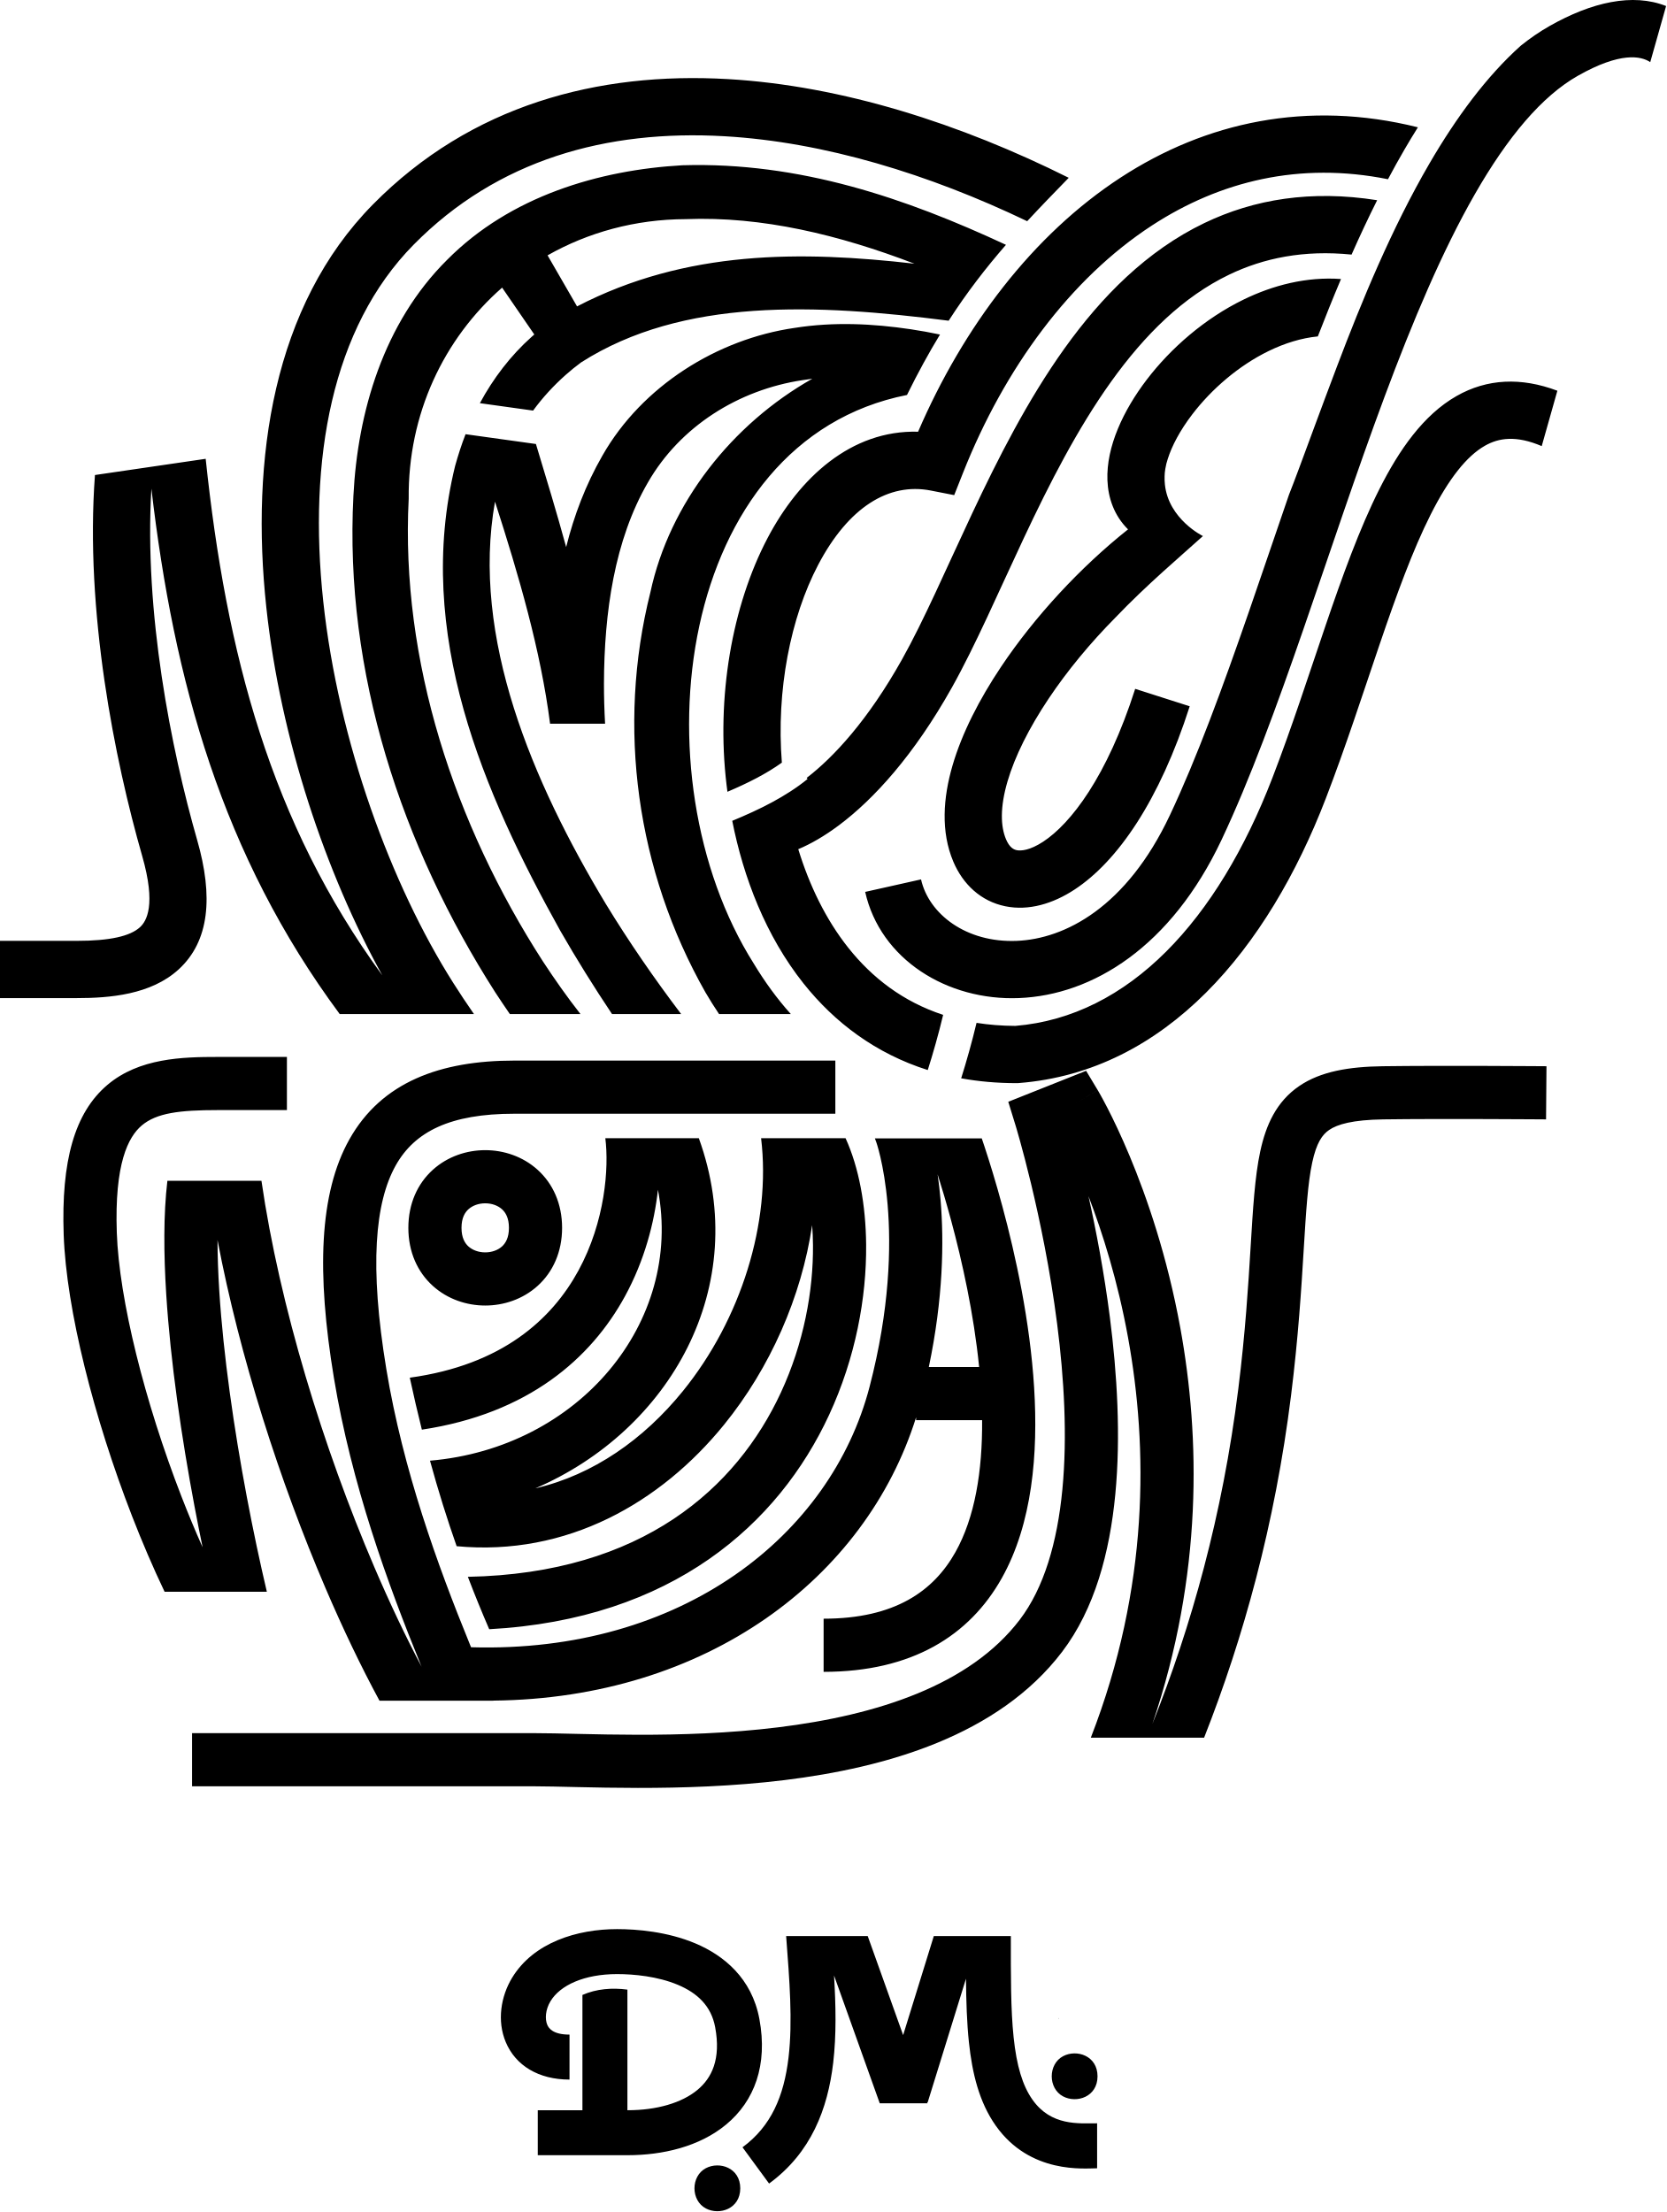
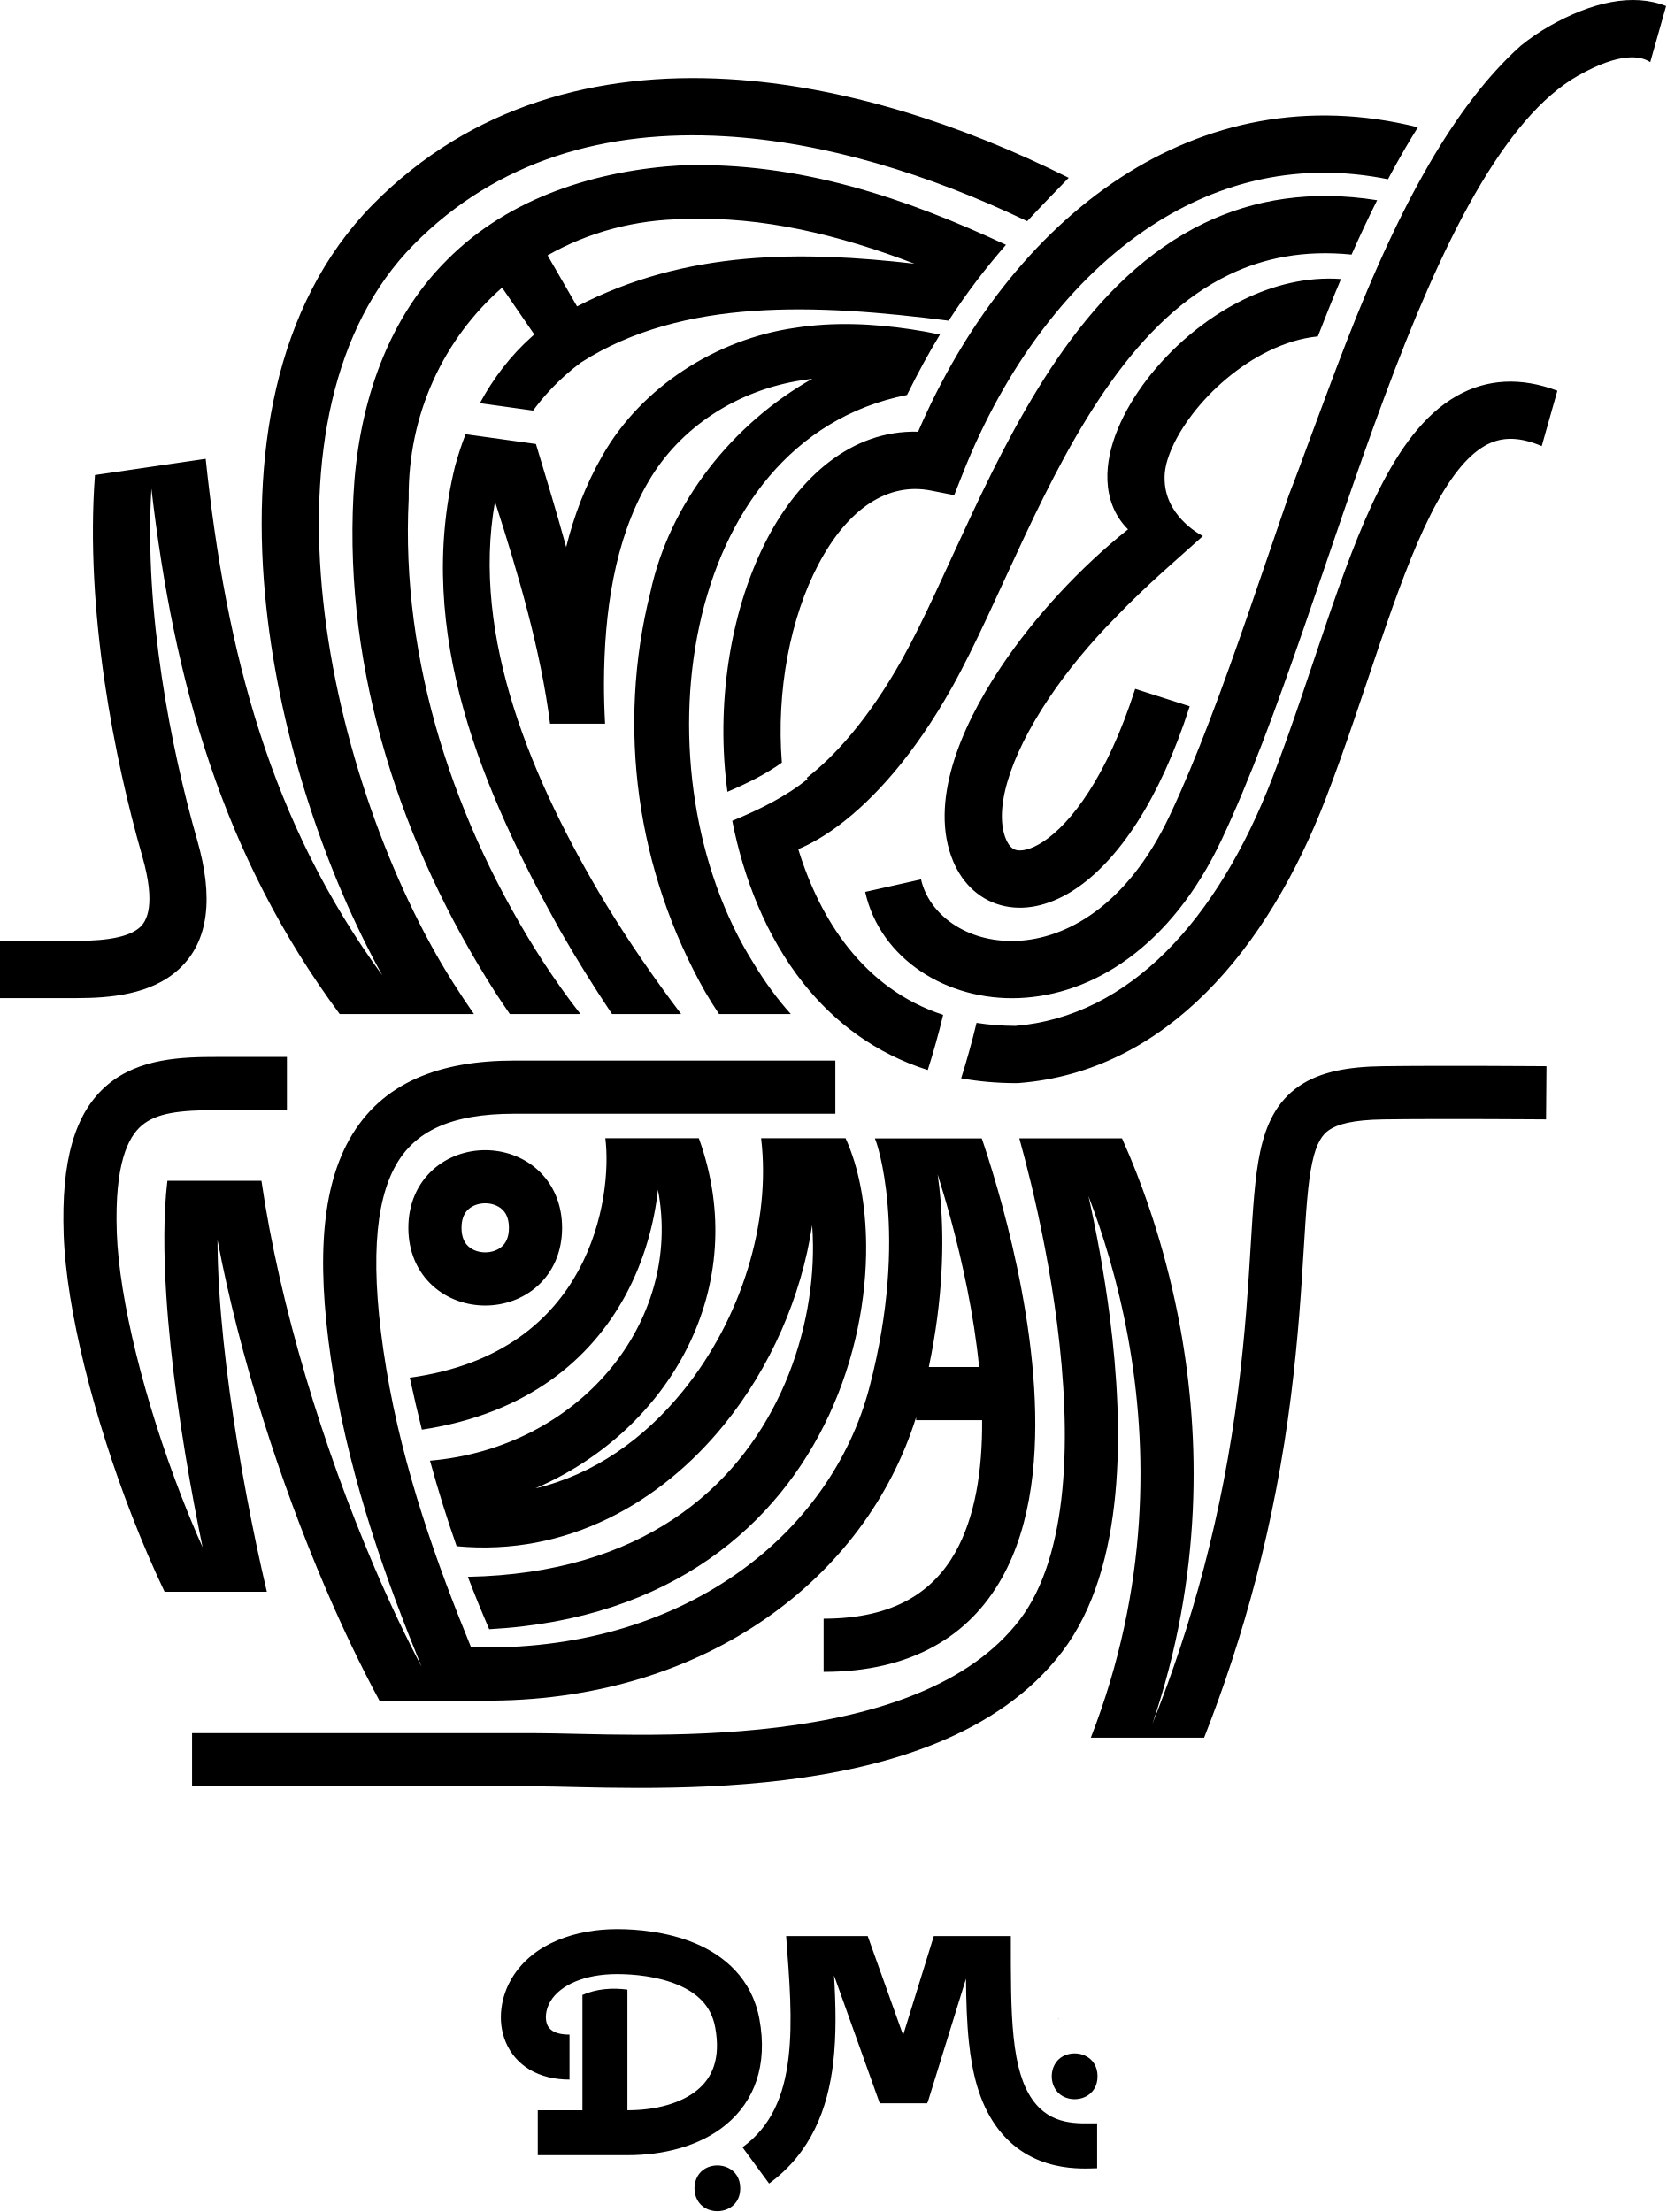
<svg xmlns="http://www.w3.org/2000/svg" width="2038" height="2705" viewBox="0 0 2038 2705" fill="none">
-   <path d="M863.173 2651.42C879.781 2642.68 905.227 2650.89 905.227 2676.04C905.227 2701.19 879.781 2709.4 863.173 2700.66C844.578 2690.88 844.578 2661.2 863.173 2651.42ZM1104.4 2488.68L1141.92 2367.54H1236.11V2367.54C1236.11 2416.42 1235.9 2457.19 1239.53 2491.6C1243.15 2525.98 1250.32 2550.33 1262.57 2567.67C1285.45 2600.04 1318.8 2596.54 1341.61 2596.54V2651.54C1326.43 2651.54 1259.78 2659.03 1217.65 2599.41C1197.41 2570.75 1188.83 2535.35 1184.83 2497.36C1182.33 2473.68 1181.51 2447.58 1181.24 2419.73L1134.43 2570.88L1133.71 2570.66L1134.21 2572.04H1075.79L1019.91 2415.77C1022.08 2452 1022.88 2488.54 1018.87 2522.56C1012.23 2578.81 992.016 2632.46 940.479 2670.22L907.973 2625.86C942.935 2600.24 958.667 2563.39 964.248 2516.11C969.516 2471.49 965.38 2421.41 961.336 2367.54H1061.08L1104.4 2488.68ZM754.615 2359.07C778.57 2359.07 815.925 2362.07 850.133 2376.45C885.117 2391.15 919.331 2419.11 928.604 2468.92C939.105 2525.32 922.558 2569.31 888.044 2597.98C855.379 2625.12 810.26 2635.54 767.63 2635.54H657.605V2580.54H712.227V2439.57C729.532 2432 748.655 2430.57 767.227 2433.05V2580.54H767.63C802.871 2580.54 833.616 2571.69 852.899 2555.67C870.333 2541.19 881.82 2518.13 874.532 2478.98C869.674 2452.89 852.661 2437.17 828.827 2427.15C804.216 2416.81 775.159 2414.07 754.615 2414.07C714.312 2414.07 684.93 2427.72 673.163 2447.24C666.839 2457.73 666.302 2469.11 669.193 2476C671.046 2480.41 676.299 2488.07 696.428 2488.07V2543.07C658.582 2543.07 630.506 2525.92 618.483 2497.29C607.5 2471.14 612.544 2441.26 626.061 2418.84C652.343 2375.24 705.92 2359.07 754.615 2359.07ZM1300.06 2514.42C1316.67 2505.68 1342.11 2513.89 1342.11 2539.04C1342.11 2564.19 1316.67 2572.4 1300.06 2563.66C1281.46 2553.88 1281.46 2524.2 1300.06 2514.42ZM1294.63 2468.7L1294.53 2468H1295.05L1294.63 2468.7ZM1690.89 1303.87C1726.83 1303.36 1776.95 1303.36 1817.93 1303.48C1838.45 1303.55 1856.74 1303.64 1869.9 1303.72C1876.48 1303.76 1881.78 1303.8 1885.43 1303.82C1887.26 1303.84 1888.68 1303.85 1889.64 1303.85C1890.12 1303.86 1890.48 1303.86 1890.73 1303.86C1890.85 1303.86 1890.95 1303.86 1891.01 1303.86C1891.04 1303.86 1891.07 1303.87 1891.08 1303.87H1891.11C1891.11 1303.88 1891.1 1304.62 1890.85 1336.36C1890.6 1368.06 1890.59 1368.84 1890.59 1368.86H1890.57C1890.56 1368.86 1890.54 1368.86 1890.5 1368.86C1890.44 1368.86 1890.35 1368.86 1890.23 1368.86C1889.99 1368.86 1889.63 1368.86 1889.15 1368.85C1888.2 1368.85 1886.79 1368.84 1884.97 1368.82C1881.34 1368.8 1876.06 1368.76 1869.51 1368.72C1856.4 1368.64 1838.17 1368.55 1817.73 1368.48C1776.78 1368.36 1727.15 1368.36 1691.81 1368.86C1653.91 1369.4 1635.41 1374.92 1625.36 1381.79C1616.9 1387.56 1609.86 1397.45 1604.66 1421.59C1599.26 1446.64 1597.15 1480.48 1594.19 1528.88C1591.3 1576.28 1587.67 1635.1 1578.75 1706.57C1559.04 1864.36 1520.4 2003.22 1472.43 2125H1333.89C1405.75 1940.38 1403.67 1769.06 1379.45 1635.79C1366.87 1566.57 1348.31 1507.7 1331.05 1462.76C1340.33 1504.54 1350.16 1555.81 1357.21 1610.86C1366.07 1680.03 1370.67 1756.19 1363.84 1827.46C1357.06 1898.25 1338.69 1967.61 1298.71 2020.1C1220.76 2122.45 1083.71 2161.59 959.181 2176.86C833.68 2192.24 709.116 2184.41 651.852 2184.41H234.852V2119.41H651.852C714.587 2119.41 831.024 2127.08 951.272 2112.34C1072.49 2097.48 1185.95 2060.88 1247 1980.72C1276.51 1941.96 1292.89 1886.45 1299.14 1821.26C1305.34 1756.55 1301.26 1685.63 1292.74 1619.12C1284.24 1552.77 1271.47 1491.84 1260.8 1447.43C1255.47 1425.26 1250.68 1407.28 1247.24 1394.9C1245.52 1388.71 1244.14 1383.92 1243.2 1380.71C1242.72 1379.11 1242.36 1377.9 1242.12 1377.11C1242.01 1376.71 1241.92 1376.42 1241.86 1376.23C1241.83 1376.14 1241.81 1376.08 1241.8 1376.04C1241.8 1376.02 1241.79 1376.01 1241.79 1376L1232.96 1347.33L1328.14 1309.46L1342.36 1333.13L1314.5 1349.87C1342.16 1333.24 1342.36 1333.14 1342.38 1333.16C1342.38 1333.17 1342.39 1333.19 1342.4 1333.2C1342.42 1333.23 1342.44 1333.27 1342.47 1333.31C1342.52 1333.4 1342.59 1333.52 1342.67 1333.66C1342.84 1333.94 1343.07 1334.33 1343.36 1334.83C1343.93 1335.82 1344.74 1337.24 1345.76 1339.06C1347.8 1342.7 1350.67 1347.98 1354.19 1354.81C1361.21 1368.45 1370.79 1388.28 1381.34 1413.52C1402.41 1463.96 1427.42 1536.26 1443.4 1624.17C1467.55 1757 1471.08 1925.74 1409.2 2108.13C1456.66 1989.2 1494.92 1853.34 1514.25 1698.51C1522.9 1629.25 1526.43 1572.21 1529.31 1524.92C1532.14 1478.62 1534.43 1438.92 1541.11 1407.9C1547.99 1375.96 1560.7 1347.22 1588.72 1328.1C1615.14 1310.07 1649.83 1304.45 1690.89 1303.87ZM350.85 1357.5H266.346C219.65 1357.5 191.469 1360.96 173.346 1376.31C156.729 1390.37 139.915 1422.87 142.83 1507.38C145.653 1589.21 176.956 1714.28 221.99 1830.27C230.209 1851.44 238.833 1872.16 247.747 1892.12C244.386 1875.88 241.084 1859.22 237.893 1842.28C221.957 1757.72 208.501 1665.23 203.29 1583.02C200.142 1533.36 199.808 1485.12 204.68 1444H319.72C341.898 1596.91 395.395 1770.75 457.703 1916.26C476.512 1960.19 496.011 2001.26 515.54 2038.19C515.206 2037.38 514.871 2036.56 514.538 2035.75C474.281 1937.17 429.892 1815.44 408.286 1684.8C387.094 1556.67 390.16 1459.39 427.261 1393.29C466.698 1323.03 538.635 1296.96 628.809 1296.96H1021.5V1361.96H628.809C550.397 1361.96 507.092 1383.86 483.941 1425.11C458.455 1470.51 451.585 1548.25 472.415 1674.2C492.831 1797.64 535.055 1914.06 574.713 2011.17C575.152 2012.25 575.593 2013.32 576.029 2014.38C833.946 2021.97 1016.01 1877.29 1063.32 1695.99C1088.14 1600.86 1089.76 1524.96 1085.44 1473.48C1083.27 1447.71 1079.61 1428.01 1076.6 1415.03C1075.09 1408.54 1073.74 1403.73 1072.83 1400.69C1072.37 1399.17 1072.02 1398.09 1071.81 1397.47C1071.71 1397.17 1071.64 1396.98 1071.61 1396.89C1071.61 1396.89 1071.62 1396.9 1071.62 1396.91L1071.63 1396.93L1069.85 1392.08L1200.54 1392.09C1201.6 1395.19 1202.76 1398.66 1204.02 1402.48C1209.82 1420.07 1217.62 1445.1 1225.73 1475.12C1241.89 1534.92 1259.54 1615.53 1264.58 1696.84C1269.56 1777.27 1262.55 1863.16 1224.93 1930.05C1185.56 2000.05 1115.38 2044.46 1007.15 2044.46V1979.46C1094.44 1979.46 1141.61 1945.59 1168.28 1898.18C1192.18 1855.69 1201.44 1798.95 1200.97 1736.7H1120.24V1733.21C1058.6 1930.15 863.96 2076.99 603.344 2079.63C603.358 2079.66 603.372 2079.7 603.386 2079.73H464.044C441.477 2038 419.174 1991.41 397.95 1941.85C342.282 1811.84 293.087 1659.14 265.984 1516.38C266.017 1535.71 266.747 1556.64 268.159 1578.91C273.147 1657.59 286.134 1747.28 301.769 1830.25C309.57 1871.65 317.986 1911.14 326.315 1946.5H201.256C187.176 1916.96 173.789 1885.71 161.396 1853.79C115.119 1734.6 81.048 1601.79 77.868 1509.62C74.781 1420.13 90.967 1360.88 131.35 1326.69C170.226 1293.79 223.047 1292.5 266.346 1292.5H350.85V1357.5ZM854.562 1391.87C920.247 1573.41 818.818 1749.39 654.719 1820.04C725.563 1803.51 787.267 1760.03 835.004 1701.2C906.269 1613.38 943.138 1494.93 930.703 1391.87H1033.99C1050.36 1427.74 1058.72 1473.65 1059.15 1522C1059.73 1586.7 1046.23 1660.48 1013.86 1730.28C951.995 1863.67 822.113 1980.19 598.218 1992.33C589.136 1971.3 580.45 1950.05 572.13 1928.25C785.964 1924.17 901.031 1819.07 954.895 1702.93C982.949 1642.45 994.656 1578.29 994.157 1522.59C994.082 1514.16 993.726 1506.02 993.126 1498.2C980.071 1585.84 941.868 1672.67 885.476 1742.16C808.015 1837.61 693.316 1903.5 558.404 1890.81C546.814 1857.84 535.979 1823.32 525.812 1786.24C707.939 1770.66 835.461 1617.07 804.573 1454.9C800.135 1495.2 788.203 1541.25 764.3 1585.06C722.764 1661.19 645.978 1728.72 515.869 1748.29C510.78 1727.94 505.865 1706.81 501.114 1684.74C614.079 1669.21 674.824 1613.34 707.239 1553.93C740.082 1493.73 744.765 1427.95 740.22 1391.87H854.562ZM1146.57 1436.08C1147.96 1445.68 1149.23 1456.35 1150.21 1468.03C1154.44 1518.4 1153.46 1587.49 1135.8 1671.7H1197.33C1190.79 1606.3 1176.53 1542.24 1162.98 1492.07C1157.09 1470.28 1151.38 1451.26 1146.57 1436.08ZM593.352 1406.5C615.794 1406.5 639.224 1414.07 657.419 1430.51C676.173 1447.45 687.352 1472.03 687.352 1501.5C687.352 1530.97 676.173 1555.55 657.419 1572.49C639.224 1588.93 615.794 1596.5 593.352 1596.5C570.909 1596.5 547.479 1588.93 529.284 1572.49C510.531 1555.55 499.352 1530.97 499.352 1501.5C499.352 1472.03 510.531 1447.45 529.284 1430.51C547.479 1414.07 570.909 1406.5 593.352 1406.5ZM593.352 1471.5C585.045 1471.5 577.724 1474.35 572.856 1478.74C568.548 1482.63 564.352 1489.3 564.352 1501.5C564.352 1513.7 568.548 1520.37 572.856 1524.26C577.724 1528.65 585.045 1531.5 593.352 1531.5C601.659 1531.5 608.979 1528.65 613.847 1524.26C618.156 1520.37 622.352 1513.7 622.352 1501.5C622.352 1489.3 618.156 1482.63 613.847 1478.74C608.979 1474.35 601.659 1471.5 593.352 1471.5ZM1781.13 484.297C1818.41 463.057 1859.96 461.08 1904.43 477.823L1885.29 545.534C1854.01 532.165 1832.77 535.435 1815.78 545.118C1793.64 557.732 1771.71 585.125 1749.42 629.344C1727.53 672.767 1707.78 727.181 1687.11 787.854C1666.72 847.721 1645.47 913.598 1621.18 976.63C1550.69 1159.51 1426.63 1310.35 1245.73 1324.44L1244.37 1324.54H1243.01C1219.13 1324.54 1196.59 1322.49 1175.36 1318.64C1181.8 1298.3 1188.78 1273.48 1194.17 1250.83C1209.1 1253.19 1224.91 1254.47 1241.65 1254.54C1381.09 1242.97 1488.98 1124.97 1555.86 951.454C1579.49 890.143 1599.95 826.637 1620.85 765.285C1641.47 704.739 1662.58 646.096 1686.92 597.831C1710.85 550.362 1740.52 507.433 1781.13 484.297ZM1472.81 272.739C1533.6 243.547 1603.51 232.078 1684.04 244.834C1673.02 266.797 1662.61 289.084 1652.76 311.328C1594.36 305.447 1545.34 315.562 1503.12 335.84C1447.07 362.755 1400.06 409.002 1358.79 466.627C1317.51 524.268 1283.34 591.331 1252.09 657.765C1221.46 722.87 1192.74 789.499 1164.05 840.691C1117.53 923.724 1068.46 977.335 1025.92 1009.18C1008.39 1022.29 991.583 1032 976.164 1038.44C989.646 1082.42 1009.72 1124.3 1037.41 1159.11C1066.44 1195.61 1104.23 1224.96 1153.33 1241.05C1147.89 1263.91 1140.75 1289.03 1134.5 1308.53C1070.66 1288.3 1020.51 1250.31 982.626 1202.68C936.356 1144.5 909.082 1072.98 895.42 1003.76C928.613 990.034 960.678 974.398 987.537 952.64L986.429 951.271C1019.39 925.954 1061.35 880.783 1102.99 806.476C1130.05 758.168 1156.52 696.478 1188.75 627.966C1220.35 560.781 1256.72 488.927 1301.88 425.87C1347.05 362.798 1402.38 306.565 1472.81 272.739ZM456.086 249.961C576.062 128.368 730.966 87.547 890.078 96.724C1030.33 104.813 1175.24 151.678 1306.89 217.418C1289.01 235.768 1272.16 253.149 1256.1 270.492C1136.07 212.965 1007.82 173.631 886.047 166.607C741.784 158.287 608.437 195.223 505.914 299.127C405.48 400.915 376.665 562.443 395.284 735.429C413.8 907.457 478.547 1082.45 554.174 1201.82C562.362 1214.74 570.832 1227.48 579.557 1240.04H415.399C271.514 1045.86 212.628 833.194 185.137 597.569C176.085 748.636 209.14 915.804 241.144 1027.38C260.866 1096.15 256.332 1150.79 218.447 1185.48C184.559 1216.5 133.928 1220.54 94 1220.54H0V1150.54H94C134.572 1150.54 159.191 1144.82 171.178 1133.85C179.167 1126.53 191.134 1106.92 173.856 1046.68C140.237 929.468 103.701 747.385 116.111 580.896L251.519 561.066C276.596 799.233 330.968 1005.84 467.504 1192.74C398.568 1068.19 343.081 904.533 325.686 742.92C306.13 561.235 334.021 373.671 456.086 249.961ZM834.469 202.103C977.961 197.763 1107.96 242.544 1230.13 299.382C1205.46 327.784 1182.46 357.419 1160.06 392.192C998.763 371.628 835.108 363.74 710.603 443.176C704.023 448.03 697.822 453.052 691.771 458.437C677.011 471.531 663.585 486.125 651.896 502.093L586.818 493.025C603.132 462.801 624.336 434.87 650.158 411.856C651.223 410.903 652.291 409.959 653.363 409.024C640.247 389.925 627.131 370.825 614.015 351.726C542.833 414.083 498.741 506.103 499.771 609.898C489.667 808.153 555.758 1007.94 663.872 1175.61C678.313 1197.62 693.623 1219.44 709.818 1240.04H623.44C617.388 1231.26 611.455 1222.39 605.592 1213.45C491.044 1034.34 420.833 822.484 432.172 606.282C437.302 504.499 468.801 395.101 546.737 317.776C623.976 239.808 732.829 207.847 834.469 202.103ZM971.544 401.004C1019.37 393.369 1067.49 395.747 1113.83 402.653C1125.79 404.438 1137.68 406.601 1149.47 409.101C1135.94 431.306 1122.57 455.644 1109.12 482.991C827.128 538.8 776.41 948.172 921.756 1178.37C935.12 1200.52 950.208 1221.33 967.045 1240.04H879.273C873.438 1231.34 867.893 1222.49 862.619 1213.49C778.531 1065.13 753.817 889.26 795.346 724.206C818.689 615.349 895.214 518.505 993.368 463.131C989.478 463.632 985.604 464.192 981.746 464.81C902.729 476.623 831.552 521.726 792.359 589.895C751.34 660.524 738.813 749.229 738.549 835.968C738.543 852.286 739.014 868.67 739.928 885.038H672.653C661.185 795.354 634.359 703.505 605.313 613.462C575.701 779.511 651.256 956.359 740.747 1105.25C769.056 1151.69 800.012 1196.58 832.934 1240.04H748.398C726.213 1206.83 705.034 1172.89 685.095 1138.13C591.793 970.421 506.244 774.6 556.524 569.826C560.209 556.647 564.334 543.716 569.31 530.973L655.354 542.961C668.068 584.988 680.78 626.772 692.326 669.004C701.889 630.66 716.035 593.045 736.639 557.177C785.084 472.048 877.09 414.644 971.544 401.004ZM1894.94 31.776C1946.39 2.586 1996.57 -8.773 2037.39 7.377L2018 75.988C2006.71 68.384 1981.37 63.223 1929.48 92.662C1885.66 117.519 1843.89 167.059 1803.63 237.263C1763.75 306.801 1727.54 392.68 1693 485.439C1658.43 578.268 1626.25 675.961 1593.69 770.003C1561.35 863.377 1528.69 953.003 1493.79 1026.98C1432.07 1157.79 1336.28 1216.89 1246.05 1220.51C1158.46 1224.03 1076.48 1173.29 1057.98 1090.69L1126.29 1075.39C1135.79 1117.79 1181.49 1153.05 1243.24 1150.57C1302.35 1148.2 1377.55 1109.3 1430.48 997.108C1463.62 926.874 1495.23 840.418 1527.54 747.1C1543.52 700.934 1559.7 653.04 1576.22 604.994C1579.88 595.767 1583.98 584.941 1588.61 572.53C1599.86 542.351 1614.65 501.707 1634.89 448.236C1665.14 368.304 1701.99 279.023 1747.84 200.222C1780.79 143.603 1817.86 93.329 1859.7 55.851C1871.03 46.756 1882.76 38.682 1894.94 31.776ZM1520.65 366.358C1556.76 348.756 1597.68 338.159 1639.84 341.197C1629.79 364.982 1620.36 388.531 1611.51 411.39C1591.5 413.377 1571.22 419.581 1551.32 429.282C1514.68 447.143 1481.53 475.886 1458 506.67C1442.65 526.742 1432.95 545.581 1428.03 561.096C1426.73 564.942 1425.69 569.034 1425 573.353C1424.44 576.664 1424.15 579.739 1424.12 582.547C1424.02 585.775 1424.14 589.108 1424.5 592.538C1428.99 634.982 1470.88 655.484 1471 655.541C1445.26 678.871 1402.17 715.156 1363.88 755.315C1333.41 786.079 1305.25 820.064 1282.27 854.431C1258.34 890.21 1240.91 925.071 1231.94 955.876C1222.85 987.115 1223.48 1010.46 1230.23 1026.39C1234.45 1036.35 1239.53 1038.88 1243.31 1039.65C1248.3 1040.67 1259.14 1040.11 1275.66 1029.26C1309.07 1007.33 1353.56 950.545 1388.16 842.375L1454.83 863.704C1417.94 979.033 1366.59 1053.31 1314.08 1087.78C1287.64 1105.14 1258 1114.11 1229.27 1108.23C1199.34 1102.1 1177.46 1081.28 1165.77 1053.69C1150.28 1017.12 1153.29 975.629 1164.73 936.31C1176.3 896.556 1197.59 855.132 1224.08 815.515C1265.16 754.095 1320.95 693.811 1379.42 647.348C1362.32 630.431 1355.04 608.783 1354.21 587.304C1352.61 546.34 1373.81 501.536 1402.38 464.156C1431.79 425.691 1473.18 389.497 1520.65 366.358ZM1370.54 217.026C1474.15 149.543 1598.13 121.811 1733.88 155.676C1728.31 164.531 1722.88 173.523 1717.59 182.618C1710.61 194.605 1703.85 206.813 1697.29 219.171C1589.07 197.436 1491.76 221.61 1408.74 275.683C1308.9 340.715 1228.36 450.099 1177.56 578.425L1166.84 605.485L1138.28 599.889C1086.48 589.738 1037.33 620.654 1000.58 690.553C966.683 755.015 949.1 844.292 956.095 932.61C936.76 946.48 914.32 957.704 889.542 968.261C889.157 965.397 888.793 962.542 888.453 959.696C875.691 852.922 895.007 740.919 938.621 657.975C977.329 584.361 1040.66 525.657 1122.7 527.924C1177.9 399.921 1262.54 287.371 1370.54 217.026ZM1118.24 322.465C1026.33 287.307 932.043 264.271 838.533 267.979C776.683 268.179 719.099 284.198 669.592 312.26L705.643 374.684C839.465 305.239 980.318 306.728 1118.24 322.465Z" fill="black" />
+   <path d="M863.173 2651.42C879.781 2642.68 905.227 2650.89 905.227 2676.04C905.227 2701.19 879.781 2709.4 863.173 2700.66C844.578 2690.88 844.578 2661.2 863.173 2651.42ZM1104.4 2488.68L1141.92 2367.54H1236.11V2367.54C1236.11 2416.42 1235.9 2457.19 1239.53 2491.6C1243.15 2525.98 1250.32 2550.33 1262.57 2567.67C1285.45 2600.04 1318.8 2596.54 1341.61 2596.54V2651.54C1326.43 2651.54 1259.78 2659.03 1217.65 2599.41C1197.41 2570.75 1188.83 2535.35 1184.83 2497.36C1182.33 2473.68 1181.51 2447.58 1181.24 2419.73L1134.43 2570.88L1133.71 2570.66L1134.21 2572.04H1075.79L1019.91 2415.77C1022.08 2452 1022.88 2488.54 1018.87 2522.56C1012.23 2578.81 992.016 2632.46 940.479 2670.22L907.973 2625.86C942.935 2600.24 958.667 2563.39 964.248 2516.11C969.516 2471.49 965.38 2421.41 961.336 2367.54H1061.08L1104.4 2488.68ZM754.615 2359.07C778.57 2359.07 815.925 2362.07 850.133 2376.45C885.117 2391.15 919.331 2419.11 928.604 2468.92C939.105 2525.32 922.558 2569.31 888.044 2597.98C855.379 2625.12 810.26 2635.54 767.63 2635.54H657.605V2580.54H712.227V2439.57C729.532 2432 748.655 2430.57 767.227 2433.05V2580.54H767.63C802.871 2580.54 833.616 2571.69 852.899 2555.67C870.333 2541.19 881.82 2518.13 874.532 2478.98C869.674 2452.89 852.661 2437.17 828.827 2427.15C804.216 2416.81 775.159 2414.07 754.615 2414.07C714.312 2414.07 684.93 2427.72 673.163 2447.24C666.839 2457.73 666.302 2469.11 669.193 2476C671.046 2480.41 676.299 2488.07 696.428 2488.07V2543.07C658.582 2543.07 630.506 2525.92 618.483 2497.29C607.5 2471.14 612.544 2441.26 626.061 2418.84C652.343 2375.24 705.92 2359.07 754.615 2359.07ZM1300.06 2514.42C1316.67 2505.68 1342.11 2513.89 1342.11 2539.04C1342.11 2564.19 1316.67 2572.4 1300.06 2563.66C1281.46 2553.88 1281.46 2524.2 1300.06 2514.42ZM1294.63 2468.7L1294.53 2468.01H1295.05L1294.63 2468.7ZM1690.89 1303.87C1726.83 1303.36 1776.95 1303.36 1817.93 1303.48C1838.45 1303.55 1856.74 1303.64 1869.9 1303.72C1876.48 1303.76 1881.78 1303.8 1885.43 1303.82C1887.26 1303.84 1888.68 1303.85 1889.64 1303.85C1890.12 1303.86 1890.48 1303.86 1890.73 1303.86C1890.85 1303.86 1890.95 1303.86 1891.01 1303.86C1891.04 1303.86 1891.07 1303.87 1891.08 1303.87H1891.11C1891.11 1303.88 1891.1 1304.63 1890.85 1336.36C1890.6 1368.06 1890.59 1368.84 1890.59 1368.86H1890.57C1890.56 1368.86 1890.54 1368.86 1890.5 1368.86C1890.44 1368.86 1890.35 1368.86 1890.23 1368.86C1889.99 1368.86 1889.63 1368.86 1889.15 1368.85C1888.2 1368.85 1886.79 1368.84 1884.97 1368.82C1881.34 1368.8 1876.06 1368.76 1869.51 1368.72C1856.4 1368.64 1838.17 1368.55 1817.73 1368.48C1776.78 1368.36 1727.15 1368.36 1691.81 1368.86C1653.91 1369.4 1635.41 1374.92 1625.36 1381.79C1616.9 1387.56 1609.86 1397.45 1604.66 1421.59C1599.26 1446.64 1597.15 1480.48 1594.19 1528.88C1591.3 1576.28 1587.67 1635.1 1578.75 1706.57C1559.04 1864.37 1520.4 2003.22 1472.43 2125.01H1333.89C1405.75 1940.38 1403.67 1769.06 1379.45 1635.79C1366.87 1566.57 1348.31 1507.7 1331.05 1462.76C1340.33 1504.54 1350.16 1555.81 1357.21 1610.86C1366.07 1680.03 1370.67 1756.19 1363.84 1827.46C1357.06 1898.25 1338.69 1967.61 1298.71 2020.1C1220.76 2122.45 1083.71 2161.59 959.181 2176.86C833.68 2192.24 709.116 2184.41 651.852 2184.41H234.852V2119.41H651.852C714.587 2119.41 831.024 2127.08 951.272 2112.34C1072.49 2097.48 1185.95 2060.88 1247 1980.72C1276.51 1941.96 1292.89 1886.45 1299.14 1821.26C1305.34 1756.55 1301.26 1685.63 1292.74 1619.12C1284.24 1552.77 1271.47 1491.84 1260.8 1447.43C1255.47 1425.26 1250.68 1407.28 1247.24 1394.9C1246.96 1393.91 1246.7 1392.96 1246.44 1392.04H1372.04C1375.02 1398.68 1378.14 1405.85 1381.34 1413.52C1402.41 1463.96 1427.42 1536.26 1443.4 1624.17C1467.55 1757 1471.08 1925.74 1409.2 2108.13C1456.66 1989.2 1494.92 1853.34 1514.25 1698.51C1522.9 1629.25 1526.43 1572.21 1529.31 1524.92C1532.14 1478.62 1534.43 1438.92 1541.11 1407.9C1547.99 1375.96 1560.7 1347.22 1588.72 1328.1C1615.14 1310.07 1649.83 1304.45 1690.89 1303.87ZM350.85 1357.5H266.346C219.65 1357.5 191.469 1360.96 173.346 1376.31C156.729 1390.37 139.915 1422.87 142.83 1507.38C145.653 1589.21 176.956 1714.28 221.99 1830.27C230.209 1851.44 238.833 1872.16 247.747 1892.12C244.386 1875.88 241.084 1859.22 237.893 1842.28C221.957 1757.72 208.501 1665.23 203.29 1583.02C200.142 1533.36 199.808 1485.12 204.68 1444H319.72C341.898 1596.91 395.395 1770.75 457.703 1916.26C476.512 1960.19 496.011 2001.26 515.54 2038.19C515.206 2037.38 514.871 2036.56 514.538 2035.75C474.281 1937.17 429.892 1815.44 408.286 1684.8C387.094 1556.67 390.16 1459.39 427.261 1393.29C466.698 1323.03 538.635 1296.96 628.809 1296.96H1021.5V1361.96H628.809C550.397 1361.96 507.092 1383.86 483.941 1425.11C458.455 1470.51 451.585 1548.25 472.415 1674.2C492.831 1797.64 535.055 1914.06 574.713 2011.17C575.152 2012.25 575.593 2013.32 576.029 2014.38C833.946 2021.97 1016.01 1877.29 1063.32 1695.99C1088.14 1600.86 1089.76 1524.96 1085.44 1473.48C1083.27 1447.71 1079.61 1428.01 1076.6 1415.03C1075.09 1408.54 1073.74 1403.73 1072.83 1400.69C1072.37 1399.17 1072.02 1398.09 1071.81 1397.47C1071.71 1397.17 1071.64 1396.98 1071.61 1396.89C1071.61 1396.89 1071.62 1396.9 1071.62 1396.91L1071.63 1396.93L1069.85 1392.08L1200.54 1392.09C1201.6 1395.19 1202.76 1398.66 1204.02 1402.48C1209.82 1420.07 1217.62 1445.1 1225.73 1475.12C1241.89 1534.92 1259.54 1615.53 1264.58 1696.84C1269.56 1777.27 1262.55 1863.16 1224.93 1930.05C1185.56 2000.05 1115.38 2044.46 1007.15 2044.46V1979.46C1094.44 1979.46 1141.61 1945.59 1168.28 1898.18C1192.18 1855.69 1201.44 1798.95 1200.97 1736.7H1120.24V1733.21C1058.6 1930.15 863.96 2076.99 603.344 2079.63C603.358 2079.66 603.372 2079.7 603.386 2079.73H464.044C441.477 2038 419.174 1991.41 397.95 1941.85C342.282 1811.84 293.087 1659.14 265.984 1516.38C266.017 1535.71 266.747 1556.64 268.159 1578.91C273.147 1657.59 286.134 1747.28 301.769 1830.25C309.57 1871.65 317.986 1911.14 326.315 1946.5H201.256C187.176 1916.96 173.789 1885.71 161.396 1853.79C115.119 1734.6 81.048 1601.79 77.868 1509.62C74.781 1420.13 90.967 1360.88 131.35 1326.69C170.226 1293.79 223.047 1292.5 266.346 1292.5H350.85V1357.5ZM854.562 1391.87C920.247 1573.41 818.818 1749.39 654.719 1820.04C725.563 1803.51 787.267 1760.03 835.004 1701.2C906.269 1613.38 943.138 1494.93 930.703 1391.87H1033.99C1050.36 1427.74 1058.72 1473.65 1059.15 1522C1059.73 1586.7 1046.24 1660.48 1013.86 1730.28C951.995 1863.67 822.113 1980.19 598.218 1992.33C589.136 1971.3 580.45 1950.05 572.13 1928.25C785.964 1924.17 901.031 1819.07 954.895 1702.93C982.949 1642.45 994.656 1578.29 994.157 1522.59C994.082 1514.16 993.726 1506.02 993.126 1498.2C980.071 1585.84 941.868 1672.67 885.476 1742.16C808.015 1837.61 693.316 1903.5 558.404 1890.81C546.814 1857.84 535.979 1823.32 525.812 1786.24C707.939 1770.66 835.461 1617.07 804.573 1454.9C800.135 1495.2 788.203 1541.25 764.3 1585.06C722.764 1661.19 645.978 1728.72 515.869 1748.29C510.78 1727.94 505.865 1706.81 501.114 1684.74C614.079 1669.21 674.824 1613.34 707.239 1553.93C740.082 1493.73 744.765 1427.95 740.22 1391.87H854.562ZM1146.57 1436.08C1147.96 1445.68 1149.23 1456.35 1150.21 1468.03C1154.44 1518.4 1153.46 1587.49 1135.8 1671.7H1197.33C1190.79 1606.3 1176.53 1542.24 1162.98 1492.07C1157.09 1470.28 1151.38 1451.26 1146.57 1436.08ZM593.352 1406.5C615.794 1406.5 639.224 1414.07 657.419 1430.51C676.173 1447.45 687.352 1472.03 687.352 1501.5C687.352 1530.97 676.173 1555.55 657.419 1572.49C639.224 1588.93 615.794 1596.5 593.352 1596.5C570.909 1596.5 547.479 1588.93 529.284 1572.49C510.531 1555.55 499.352 1530.97 499.352 1501.5C499.352 1472.03 510.531 1447.45 529.284 1430.51C547.479 1414.07 570.909 1406.5 593.352 1406.5ZM593.352 1471.5C585.045 1471.5 577.724 1474.35 572.856 1478.74C568.548 1482.63 564.352 1489.3 564.352 1501.5C564.352 1513.7 568.548 1520.37 572.856 1524.26C577.724 1528.65 585.045 1531.5 593.352 1531.5C601.659 1531.5 608.979 1528.65 613.847 1524.26C618.156 1520.37 622.352 1513.7 622.352 1501.5C622.352 1489.3 618.156 1482.63 613.847 1478.74C608.979 1474.35 601.659 1471.5 593.352 1471.5ZM1781.13 484.297C1818.41 463.057 1859.96 461.08 1904.43 477.823L1885.29 545.534C1854.01 532.165 1832.77 535.435 1815.78 545.118C1793.64 557.732 1771.71 585.125 1749.42 629.344C1727.53 672.767 1707.78 727.181 1687.11 787.854C1666.72 847.721 1645.47 913.598 1621.18 976.63C1550.69 1159.51 1426.63 1310.35 1245.73 1324.44L1244.37 1324.54H1243.01C1219.13 1324.54 1196.59 1322.49 1175.36 1318.64C1181.8 1298.3 1188.78 1273.48 1194.17 1250.83C1209.1 1253.19 1224.91 1254.47 1241.65 1254.54C1381.09 1242.97 1488.98 1124.97 1555.86 951.454C1579.49 890.143 1599.95 826.637 1620.85 765.285C1641.47 704.739 1662.58 646.096 1686.92 597.831C1710.85 550.362 1740.52 507.433 1781.13 484.297ZM1472.81 272.739C1533.6 243.547 1603.51 232.078 1684.04 244.834C1673.02 266.798 1662.61 289.084 1652.76 311.328C1594.36 305.447 1545.34 315.562 1503.12 335.84C1447.07 362.755 1400.06 409.002 1358.79 466.627C1317.51 524.268 1283.34 591.331 1252.09 657.765C1221.46 722.87 1192.74 789.499 1164.05 840.691C1117.53 923.724 1068.46 977.335 1025.92 1009.18C1008.39 1022.29 991.583 1032 976.164 1038.44C989.646 1082.42 1009.72 1124.3 1037.41 1159.11C1066.44 1195.61 1104.23 1224.96 1153.33 1241.05C1147.89 1263.91 1140.75 1289.03 1134.5 1308.53C1070.66 1288.3 1020.51 1250.31 982.626 1202.68C936.356 1144.5 909.082 1072.98 895.42 1003.76C928.613 990.034 960.678 974.399 987.537 952.64L986.429 951.271C1019.39 925.954 1061.35 880.783 1102.99 806.476C1130.05 758.168 1156.52 696.478 1188.75 627.966C1220.35 560.781 1256.72 488.927 1301.88 425.87C1347.05 362.798 1402.38 306.565 1472.81 272.739ZM456.086 249.961C576.062 128.368 730.966 87.547 890.078 96.724C1030.33 104.813 1175.24 151.678 1306.89 217.418C1289.01 235.768 1272.16 253.149 1256.1 270.492C1136.07 212.965 1007.82 173.631 886.047 166.607C741.784 158.287 608.437 195.223 505.914 299.127C405.48 400.915 376.665 562.443 395.284 735.429C413.8 907.457 478.547 1082.45 554.174 1201.82C562.362 1214.74 570.832 1227.48 579.557 1240.04H415.399C271.514 1045.86 212.628 833.194 185.137 597.569C176.085 748.636 209.14 915.804 241.144 1027.38C260.866 1096.15 256.332 1150.79 218.447 1185.48C184.559 1216.5 133.928 1220.54 94 1220.54H0V1150.54H94C134.572 1150.54 159.191 1144.82 171.178 1133.85C179.167 1126.53 191.134 1106.92 173.856 1046.68C140.237 929.468 103.701 747.385 116.111 580.896L251.519 561.066C276.596 799.233 330.968 1005.84 467.504 1192.74C398.568 1068.19 343.081 904.533 325.686 742.92C306.13 561.235 334.021 373.671 456.086 249.961ZM834.469 202.103C977.961 197.763 1107.96 242.544 1230.13 299.382C1205.46 327.784 1182.46 357.419 1160.06 392.192C998.763 371.628 835.108 363.74 710.603 443.176C704.023 448.03 697.822 453.052 691.771 458.437C677.011 471.531 663.585 486.125 651.896 502.093L586.818 493.025C603.132 462.802 624.336 434.87 650.158 411.856C651.223 410.903 652.291 409.959 653.363 409.024C640.247 389.925 627.131 370.825 614.015 351.726C542.833 414.083 498.741 506.103 499.771 609.898C489.667 808.153 555.758 1007.94 663.872 1175.61C678.313 1197.62 693.623 1219.44 709.818 1240.04H623.44C617.388 1231.26 611.455 1222.39 605.592 1213.45C491.044 1034.34 420.833 822.484 432.172 606.282C437.302 504.499 468.801 395.101 546.737 317.776C623.976 239.808 732.829 207.847 834.469 202.103ZM971.544 401.004C1019.37 393.369 1067.49 395.747 1113.83 402.653C1125.79 404.438 1137.68 406.601 1149.47 409.101C1135.94 431.306 1122.57 455.644 1109.12 482.991C827.128 538.8 776.41 948.172 921.756 1178.37C935.12 1200.52 950.208 1221.33 967.045 1240.04H879.273C873.438 1231.34 867.893 1222.49 862.619 1213.49C778.531 1065.13 753.817 889.26 795.346 724.206C818.689 615.349 895.214 518.505 993.368 463.131C989.478 463.632 985.604 464.192 981.746 464.81C902.729 476.623 831.552 521.726 792.359 589.895C751.34 660.524 738.813 749.229 738.549 835.968C738.543 852.286 739.014 868.67 739.928 885.038H672.653C661.185 795.354 634.359 703.505 605.313 613.462C575.702 779.511 651.256 956.359 740.747 1105.25C769.056 1151.69 800.012 1196.58 832.934 1240.04H748.398C726.213 1206.83 705.034 1172.89 685.095 1138.13C591.793 970.421 506.244 774.6 556.524 569.826C560.209 556.647 564.334 543.716 569.31 530.973L655.354 542.961C668.068 584.988 680.78 626.772 692.326 669.004C701.889 630.66 716.035 593.045 736.639 557.177C785.084 472.048 877.09 414.644 971.544 401.004ZM1894.94 31.776C1946.39 2.586 1996.57 -8.773 2037.39 7.377L2018 75.988C2006.71 68.384 1981.37 63.223 1929.48 92.662C1885.66 117.519 1843.89 167.059 1803.63 237.263C1763.75 306.801 1727.54 392.68 1693 485.439C1658.43 578.268 1626.25 675.961 1593.69 770.003C1561.35 863.377 1528.69 953.003 1493.79 1026.98C1432.07 1157.79 1336.28 1216.89 1246.05 1220.51C1158.46 1224.03 1076.48 1173.29 1057.98 1090.69L1126.29 1075.39C1135.79 1117.79 1181.49 1153.05 1243.24 1150.57C1302.35 1148.2 1377.55 1109.3 1430.48 997.108C1463.62 926.874 1495.23 840.418 1527.54 747.1C1543.52 700.934 1559.7 653.039 1576.22 604.994C1579.88 595.767 1583.98 584.941 1588.61 572.53C1599.86 542.351 1614.65 501.707 1634.89 448.236C1665.14 368.304 1701.99 279.023 1747.84 200.222C1780.79 143.603 1817.86 93.329 1859.7 55.851C1871.03 46.756 1882.76 38.682 1894.94 31.776ZM1520.65 366.358C1556.76 348.756 1597.68 338.159 1639.84 341.197C1629.79 364.982 1620.36 388.531 1611.51 411.39C1591.5 413.377 1571.22 419.581 1551.32 429.282C1514.68 447.143 1481.53 475.886 1458 506.67C1442.65 526.742 1432.95 545.581 1428.03 561.096C1426.73 564.942 1425.69 569.034 1425 573.353C1424.44 576.664 1424.15 579.739 1424.12 582.547C1424.02 585.775 1424.14 589.108 1424.5 592.538C1428.99 634.982 1470.88 655.484 1471 655.541C1445.26 678.871 1402.17 715.156 1363.88 755.315C1333.41 786.079 1305.25 820.064 1282.27 854.431C1258.34 890.21 1240.91 925.071 1231.94 955.876C1222.85 987.115 1223.48 1010.46 1230.23 1026.39C1234.45 1036.35 1239.53 1038.88 1243.31 1039.65C1248.3 1040.67 1259.14 1040.11 1275.66 1029.26C1309.07 1007.33 1353.56 950.545 1388.16 842.375L1454.83 863.704C1417.94 979.032 1366.59 1053.31 1314.08 1087.78C1287.64 1105.14 1258 1114.11 1229.27 1108.23C1199.34 1102.1 1177.46 1081.28 1165.77 1053.69C1150.28 1017.12 1153.29 975.629 1164.73 936.31C1176.3 896.556 1197.59 855.132 1224.08 815.515C1265.16 754.095 1320.95 693.811 1379.42 647.348C1362.32 630.431 1355.04 608.783 1354.21 587.304C1352.61 546.34 1373.81 501.536 1402.38 464.156C1431.79 425.691 1473.18 389.497 1520.65 366.358ZM1370.54 217.026C1474.15 149.543 1598.13 121.811 1733.88 155.676C1728.31 164.531 1722.88 173.523 1717.59 182.618C1710.61 194.605 1703.85 206.813 1697.29 219.171C1589.07 197.436 1491.76 221.61 1408.74 275.683C1308.9 340.715 1228.36 450.099 1177.56 578.425L1166.84 605.485L1138.28 599.889C1086.48 589.738 1037.33 620.654 1000.58 690.553C966.683 755.015 949.1 844.292 956.095 932.61C936.76 946.48 914.32 957.704 889.542 968.261C889.157 965.397 888.793 962.542 888.453 959.696C875.691 852.922 895.007 740.919 938.621 657.975C977.329 584.361 1040.66 525.657 1122.7 527.924C1177.9 399.921 1262.54 287.371 1370.54 217.026ZM1118.24 322.465C1026.33 287.307 932.043 264.271 838.533 267.979C776.683 268.179 719.099 284.198 669.592 312.26L705.643 374.684C839.465 305.239 980.318 306.728 1118.24 322.465Z" fill="black" />
</svg>
